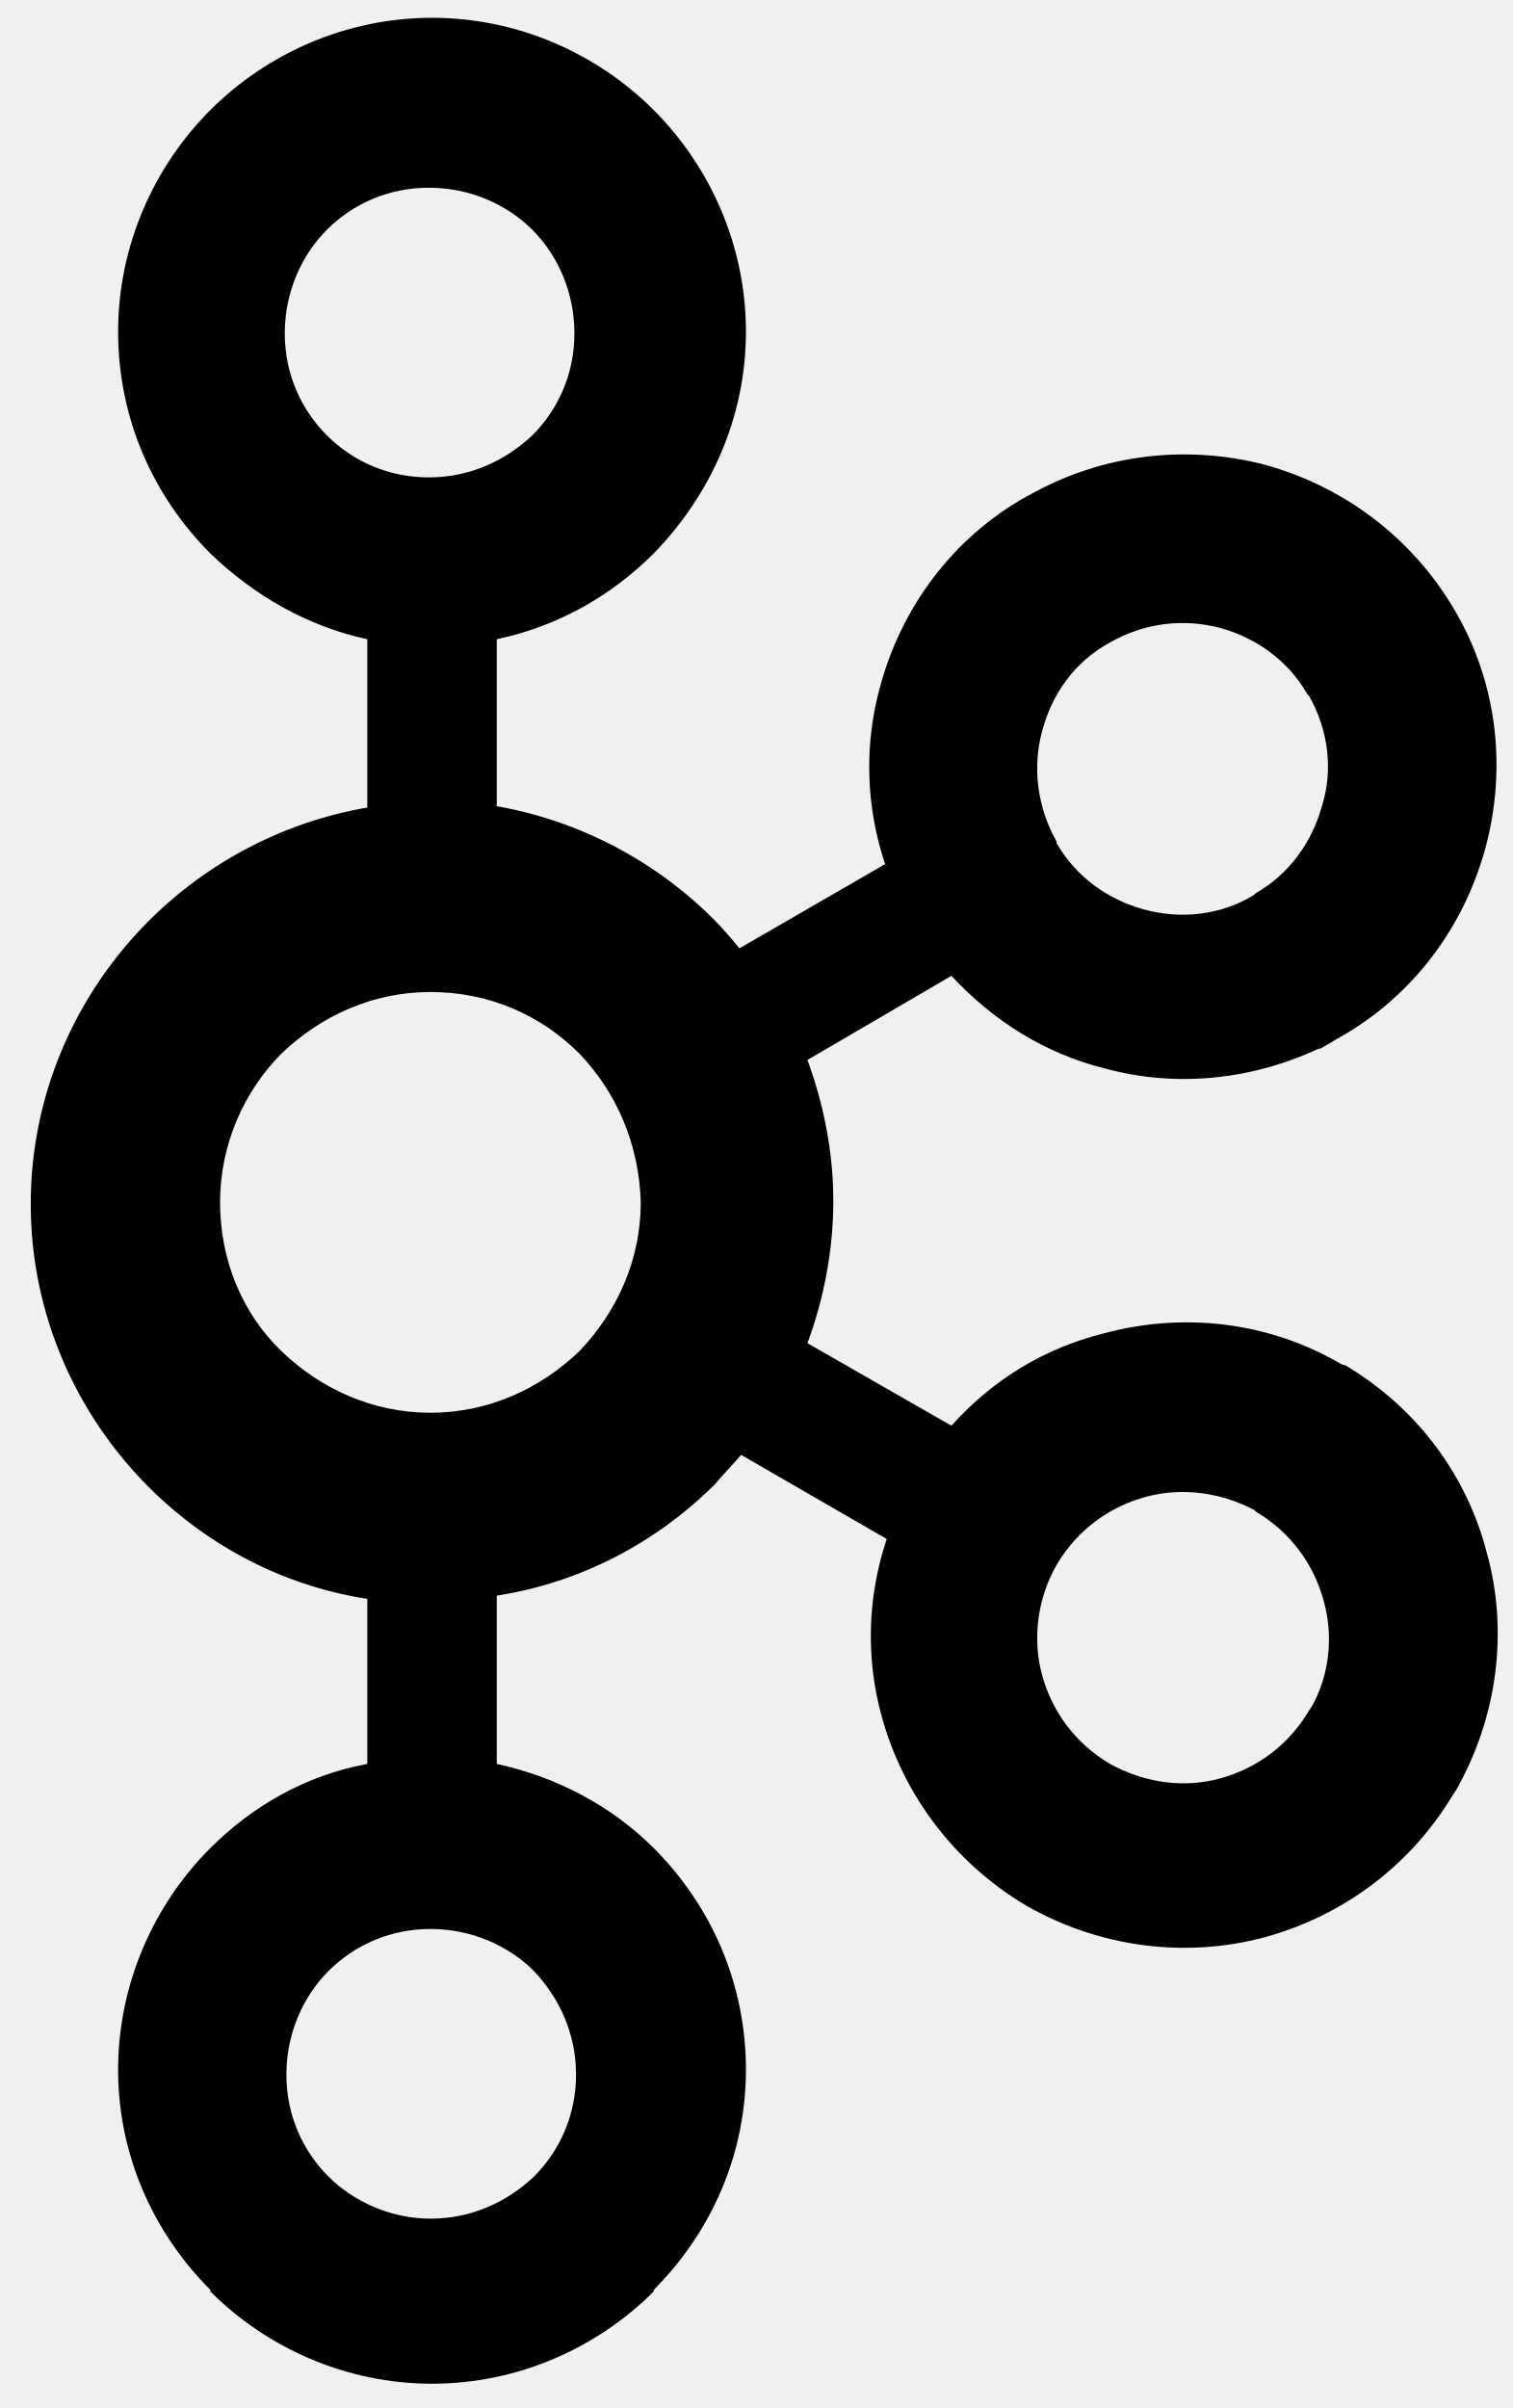
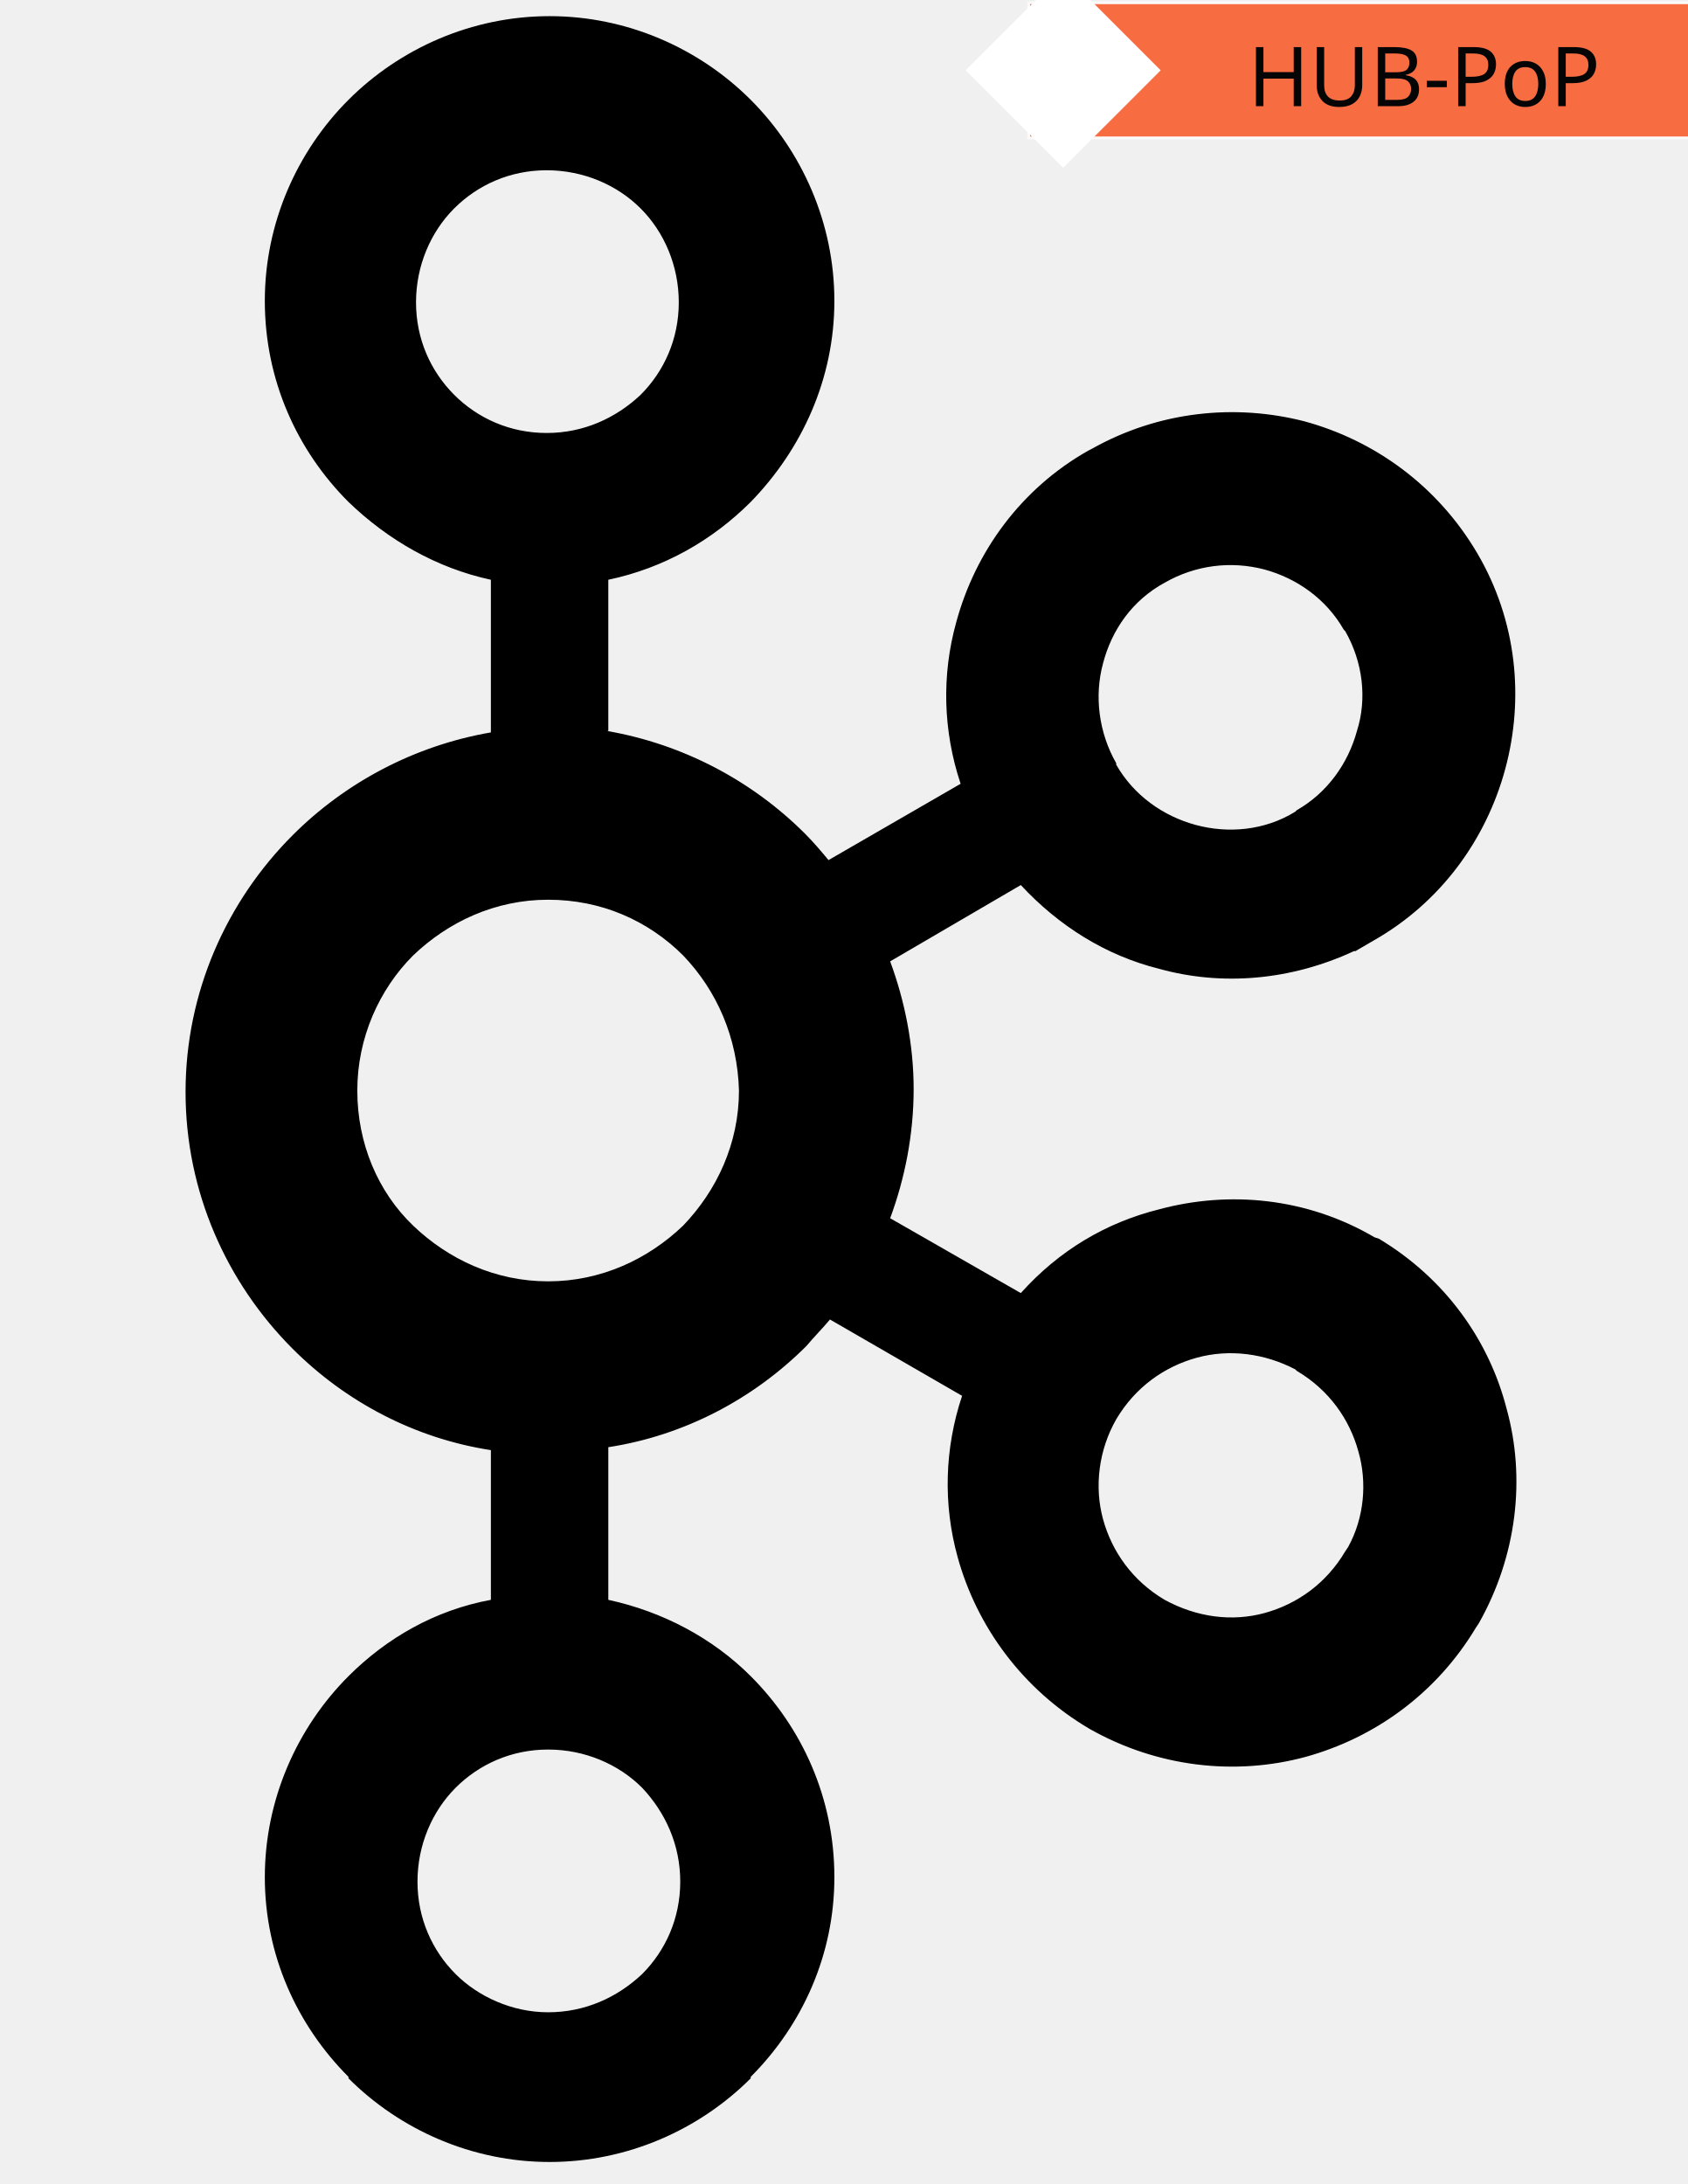
- <svg xmlns="http://www.w3.org/2000/svg" version="1.1" id="Typo" x="0px" y="0px" viewBox="0 0 93.5 148.8" enable-background="new 0 0 93.5 148.8" xml:space="preserve">
-   <g>
-     <path d="M80.9,43l-0.1-0.1c-1.2-2.1-3.2-3.5-5.4-4.1c-2.3-0.6-4.7-0.3-6.8,0.9h0c-2.2,1.2-3.6,3.2-4.2,5.5   c-0.6,2.2-0.3,4.7,0.9,6.8l0,0.1c1.2,2.1,3.2,3.5,5.4,4.1c2.2,0.6,4.7,0.4,6.8-0.9l0.1-0.1c2.1-1.2,3.5-3.2,4.1-5.4   C82.4,47.6,82.1,45.1,80.9,43L80.9,43z M30.6,49.8L30.6,49.8c5.2,0.9,9.9,3.4,13.5,7h0c0.6,0.6,1.1,1.2,1.6,1.8l9-5.2   c-1.2-3.6-1.3-7.4-0.3-11c1.3-4.8,4.4-9.1,9-11.7l0.2-0.1c4.6-2.6,9.8-3.1,14.5-1.9c4.8,1.3,9.1,4.4,11.8,9v0   c2.7,4.6,3.2,9.9,1.9,14.7c-1.3,4.8-4.4,9.1-9,11.7l-1.2,0.7h-0.1c-4.3,2-9,2.4-13.3,1.2c-3.6-0.9-6.8-2.9-9.4-5.7l-8.9,5.2   c1,2.7,1.6,5.7,1.6,8.7c0,3.1-0.6,6.1-1.6,8.8l8.9,5.1c2.6-2.9,5.8-4.8,9.4-5.7c4.8-1.3,10.1-0.8,14.7,1.9l0.3,0.1v0   c4.5,2.7,7.5,6.9,8.7,11.6c1.3,4.7,0.7,10-1.9,14.6l-0.2,0.3l0,0l0,0c-2.7,4.5-6.9,7.5-11.6,8.8c-4.8,1.3-10.1,0.7-14.7-1.9v0   c-4.6-2.7-7.7-7-9-11.7c-1-3.6-0.9-7.4,0.3-11l-9-5.2c-0.5,0.6-1.1,1.2-1.6,1.8l0,0c-3.6,3.6-8.3,6.1-13.5,6.9v10.4   c3.7,0.8,7.1,2.6,9.7,5.2l0,0l0,0c3.5,3.5,5.7,8.3,5.7,13.7c0,5.3-2.2,10.1-5.7,13.6l0,0.1l0,0c-3.5,3.5-8.4,5.7-13.7,5.7   c-5.3,0-10.2-2.2-13.7-5.7h0v-0.1c-3.5-3.5-5.7-8.3-5.7-13.6c0-5.3,2.2-10.2,5.7-13.7v0h0c2.6-2.6,5.9-4.5,9.7-5.2V98.8   c-5.2-0.8-9.9-3.3-13.5-6.9l0,0c-4.5-4.5-7.3-10.7-7.3-17.5c0-6.8,2.8-13,7.3-17.5h0c3.6-3.6,8.3-6.1,13.5-7V39.5   c-3.7-0.8-7-2.7-9.7-5.3h0v0c-3.5-3.5-5.7-8.3-5.7-13.7c0-5.3,2.2-10.2,5.7-13.7l0,0l0,0c3.5-3.5,8.4-5.7,13.7-5.7   c5.3,0,10.2,2.2,13.7,5.7v0h0c3.5,3.5,5.7,8.4,5.7,13.7c0,5.3-2.2,10.1-5.7,13.7l0,0c-2.6,2.6-5.9,4.5-9.7,5.3V49.8L30.6,49.8z    M35.8,65.1L35.8,65.1c-2.4-2.4-5.6-3.8-9.2-3.8c-3.6,0-6.8,1.5-9.2,3.8c-2.3,2.3-3.8,5.6-3.8,9.2c0,3.6,1.4,6.9,3.8,9.2   c2.4,2.3,5.6,3.8,9.2,3.8c3.6,0,6.8-1.5,9.2-3.8c2.3-2.4,3.8-5.6,3.8-9.2C39.5,70.7,38.1,67.5,35.8,65.1L35.8,65.1z M75.4,109.9   L75.4,109.9c2.2-0.6,4.2-2,5.5-4.2l0.2-0.3l0,0c1.1-2,1.3-4.4,0.7-6.5c-0.6-2.2-2-4.2-4.2-5.5l-0.1-0.1c-2.1-1.1-4.5-1.4-6.7-0.8   c-2.2,0.6-4.2,2-5.5,4.2c-1.2,2.1-1.5,4.6-0.9,6.8c0.6,2.2,2,4.2,4.2,5.5h0C70.8,110.2,73.2,110.5,75.4,109.9L75.4,109.9z    M26.6,137.1L26.6,137.1c2.5,0,4.7-1,6.4-2.6l0,0c1.6-1.6,2.6-3.8,2.6-6.3c0-2.5-1-4.7-2.6-6.4h0c-1.6-1.6-3.9-2.6-6.4-2.6   c-2.5,0-4.7,1-6.3,2.6h0c-1.6,1.6-2.6,3.9-2.6,6.4c0,2.5,1,4.7,2.6,6.3l0,0C21.8,136,24.1,137.1,26.6,137.1L26.6,137.1z M32.9,14.2   L32.9,14.2c-1.6-1.6-3.9-2.6-6.4-2.6c-2.5,0-4.7,1-6.3,2.6h0c-1.6,1.6-2.6,3.9-2.6,6.4c0,2.5,1,4.7,2.6,6.3l0,0   c1.6,1.6,3.8,2.6,6.3,2.6c2.5,0,4.7-1,6.4-2.6l0,0c1.6-1.6,2.6-3.8,2.6-6.3C35.5,18.1,34.5,15.8,32.9,14.2L32.9,14.2z" />
+ <svg xmlns="http://www.w3.org/2000/svg" version="1.1" x="0px" y="0px" width="612px" height="792px" viewBox="0 0 612 792" enable-background="new 0 0 612 792" xml:space="preserve">
+   <g id="Typo">
+     <g>
+       <path d="M487.766,228.871l-0.532-0.532c-6.387-11.178-17.032-18.629-28.742-21.823c-12.241-3.193-25.016-1.597-36.193,4.791l0,0    c-11.71,6.387-19.161,17.032-22.354,29.274c-3.193,11.71-1.597,25.016,4.79,36.194v0.532    c6.387,11.177,17.032,18.629,28.742,21.822c11.709,3.194,25.016,2.129,36.193-4.79l0.532-0.532    c11.178-6.387,18.629-17.032,21.822-28.742C495.75,253.355,494.153,240.048,487.766,228.871L487.766,228.871z M220.04,265.064    L220.04,265.064c27.678,4.791,52.693,18.097,71.854,37.258l0,0c3.194,3.193,5.855,6.387,8.517,9.581l47.903-27.678    c-6.388-19.161-6.92-39.387-1.598-58.548c6.92-25.548,23.42-48.436,47.903-62.274l1.064-0.532    c24.484-13.839,52.162-16.5,77.178-10.113c25.549,6.919,48.436,23.419,62.807,47.903l0,0    c14.371,24.484,17.032,52.694,10.113,78.242c-6.92,25.548-23.42,48.436-47.903,62.274l-6.388,3.726h-0.532    c-22.887,10.645-47.903,12.774-70.79,6.387c-19.161-4.79-36.193-15.435-50.032-30.338l-47.371,27.677    c5.322,14.371,8.517,30.339,8.517,46.307c0,16.5-3.194,32.468-8.517,46.839l47.371,27.145    c13.839-15.436,30.871-25.548,50.032-30.338c25.548-6.92,53.758-4.259,78.242,10.112l1.597,0.532l0,0    c23.951,14.371,39.919,36.726,46.307,61.742c6.919,25.016,3.726,53.226-10.113,77.71l-1.064,1.597l0,0l0,0    c-14.371,23.951-36.726,39.919-61.742,46.839c-25.548,6.919-53.758,3.726-78.242-10.113l0,0    c-24.483-14.371-40.983-37.258-47.902-62.274c-5.323-19.161-4.791-39.387,1.597-58.548L300.944,478.5    c-2.661,3.193-5.854,6.387-8.517,9.581l0,0c-19.161,19.161-44.177,32.468-71.854,36.726v55.354    c19.693,4.258,37.79,13.839,51.629,27.678l0,0l0,0c18.629,18.629,30.339,44.178,30.339,72.919c0,28.21-11.71,53.758-30.339,72.388    v0.532l0,0c-18.629,18.629-44.709,30.338-72.919,30.338s-54.29-11.709-72.92-30.338l0,0v-0.532    c-18.629-18.63-30.338-44.178-30.338-72.388c0-28.209,11.709-54.29,30.338-72.919l0,0l0,0    c13.839-13.839,31.403-23.952,51.63-27.678v-54.29c-27.678-4.258-52.694-17.564-71.855-36.726l0,0    C82.186,465.193,67.282,432.193,67.282,396s14.903-69.193,38.854-93.145l0,0c19.161-19.162,44.178-32.468,71.855-37.258v-55.354    c-19.694-4.258-37.259-14.371-51.63-28.21l0,0l0,0c-18.629-18.629-30.338-44.177-30.338-72.919    c0-28.209,11.709-54.29,30.338-72.919l0,0l0,0c18.63-18.629,44.71-30.338,72.92-30.338s54.29,11.709,72.919,30.338l0,0l0,0    c18.629,18.629,30.339,44.71,30.339,72.919c0,28.21-11.71,53.758-30.339,72.919l0,0c-13.839,13.839-31.403,23.952-51.629,28.21    v54.822H220.04z M247.718,346.5L247.718,346.5c-12.774-12.774-29.807-20.226-48.968-20.226s-36.193,7.983-48.968,20.226    c-12.242,12.242-20.226,29.807-20.226,48.968s7.451,36.726,20.226,48.968s29.807,20.226,48.968,20.226s36.193-7.983,48.968-20.226    c12.241-12.774,20.226-29.807,20.226-48.968C267.411,376.307,259.959,359.274,247.718,346.5L247.718,346.5z M458.491,584.951    L458.491,584.951c11.71-3.193,22.355-10.645,29.274-22.354L488.83,561l0,0c5.854-10.646,6.92-23.419,3.726-34.597    c-3.193-11.71-10.645-22.354-22.354-29.274l-0.532-0.532c-11.178-5.854-23.952-7.451-35.661-4.258    c-11.71,3.193-22.355,10.645-29.274,22.354c-6.387,11.178-7.983,24.484-4.79,36.193c3.193,11.71,10.645,22.355,22.354,29.274l0,0    C434.008,586.549,446.781,588.146,458.491,584.951L458.491,584.951z M198.75,729.726L198.75,729.726    c13.307,0,25.016-5.322,34.064-13.839l0,0c8.516-8.516,13.839-20.226,13.839-33.532s-5.323-25.016-13.839-34.064l0,0    c-8.517-8.516-20.758-13.839-34.064-13.839s-25.017,5.323-33.532,13.839l0,0c-8.517,8.517-13.839,20.758-13.839,34.064    s5.322,25.017,13.839,33.532l0,0C173.201,723.871,185.444,729.726,198.75,729.726L198.75,729.726z M232.282,75.581L232.282,75.581    c-8.517-8.516-20.758-13.838-34.064-13.838s-25.017,5.322-33.532,13.838l0,0c-8.517,8.516-13.839,20.758-13.839,34.064    c0,13.307,5.322,25.016,13.839,33.532l0,0c8.516,8.516,20.226,13.839,33.532,13.839s25.016-5.323,34.064-13.839l0,0    c8.516-8.516,13.839-20.226,13.839-33.532C246.121,96.339,240.798,84.097,232.282,75.581L232.282,75.581z" />
+     </g>
+   </g>
+   <g id="Layer_2">
+     <rect x="373" y="1" fill="#F76C41" stroke="#FCFAFA" stroke-miterlimit="10" width="240" height="49" />
+     <rect x="361" y="1" transform="matrix(0.7071 0.7071 -0.7071 0.7071 130.9416 -265.1211)" fill="#FFFFFF" stroke="#FFFFFF" stroke-miterlimit="10" width="49" height="49" />
+     <text transform="matrix(1 0 0 1 452.5002 38.5)" fill="#050505" font-family="'HYtbrB'" font-size="30">HUB-PoP</text>
  </g>
</svg>
